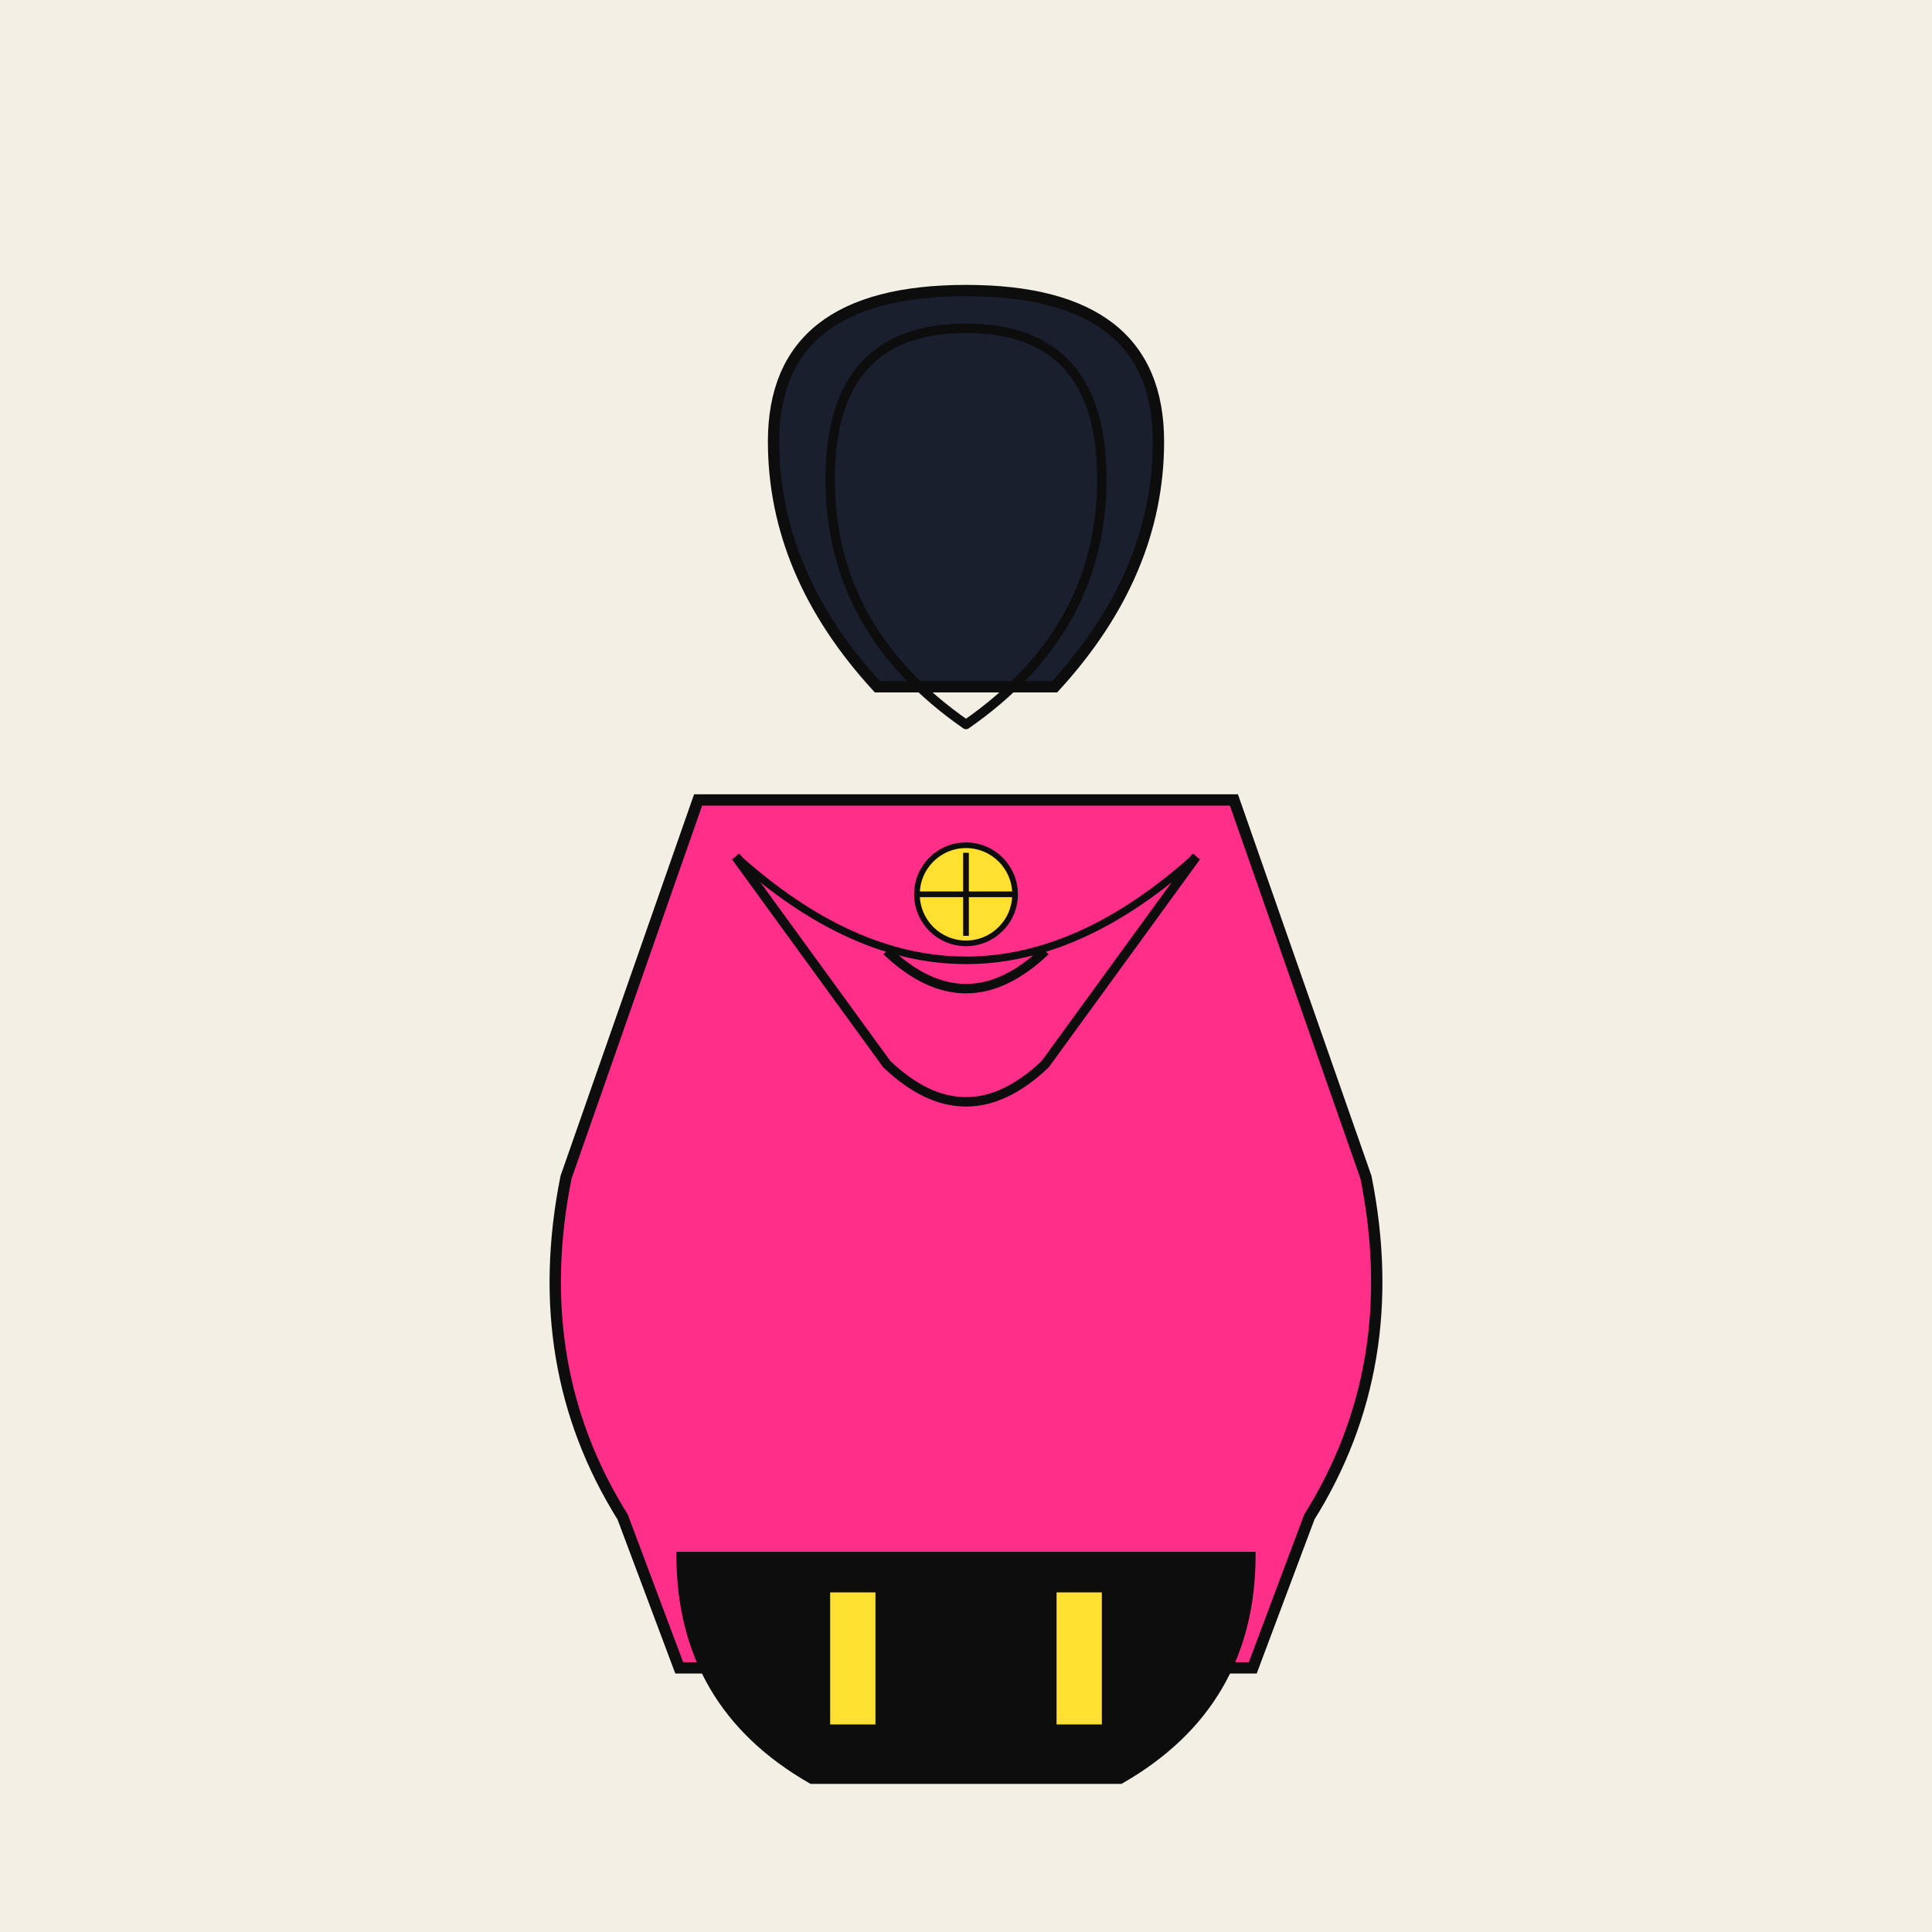
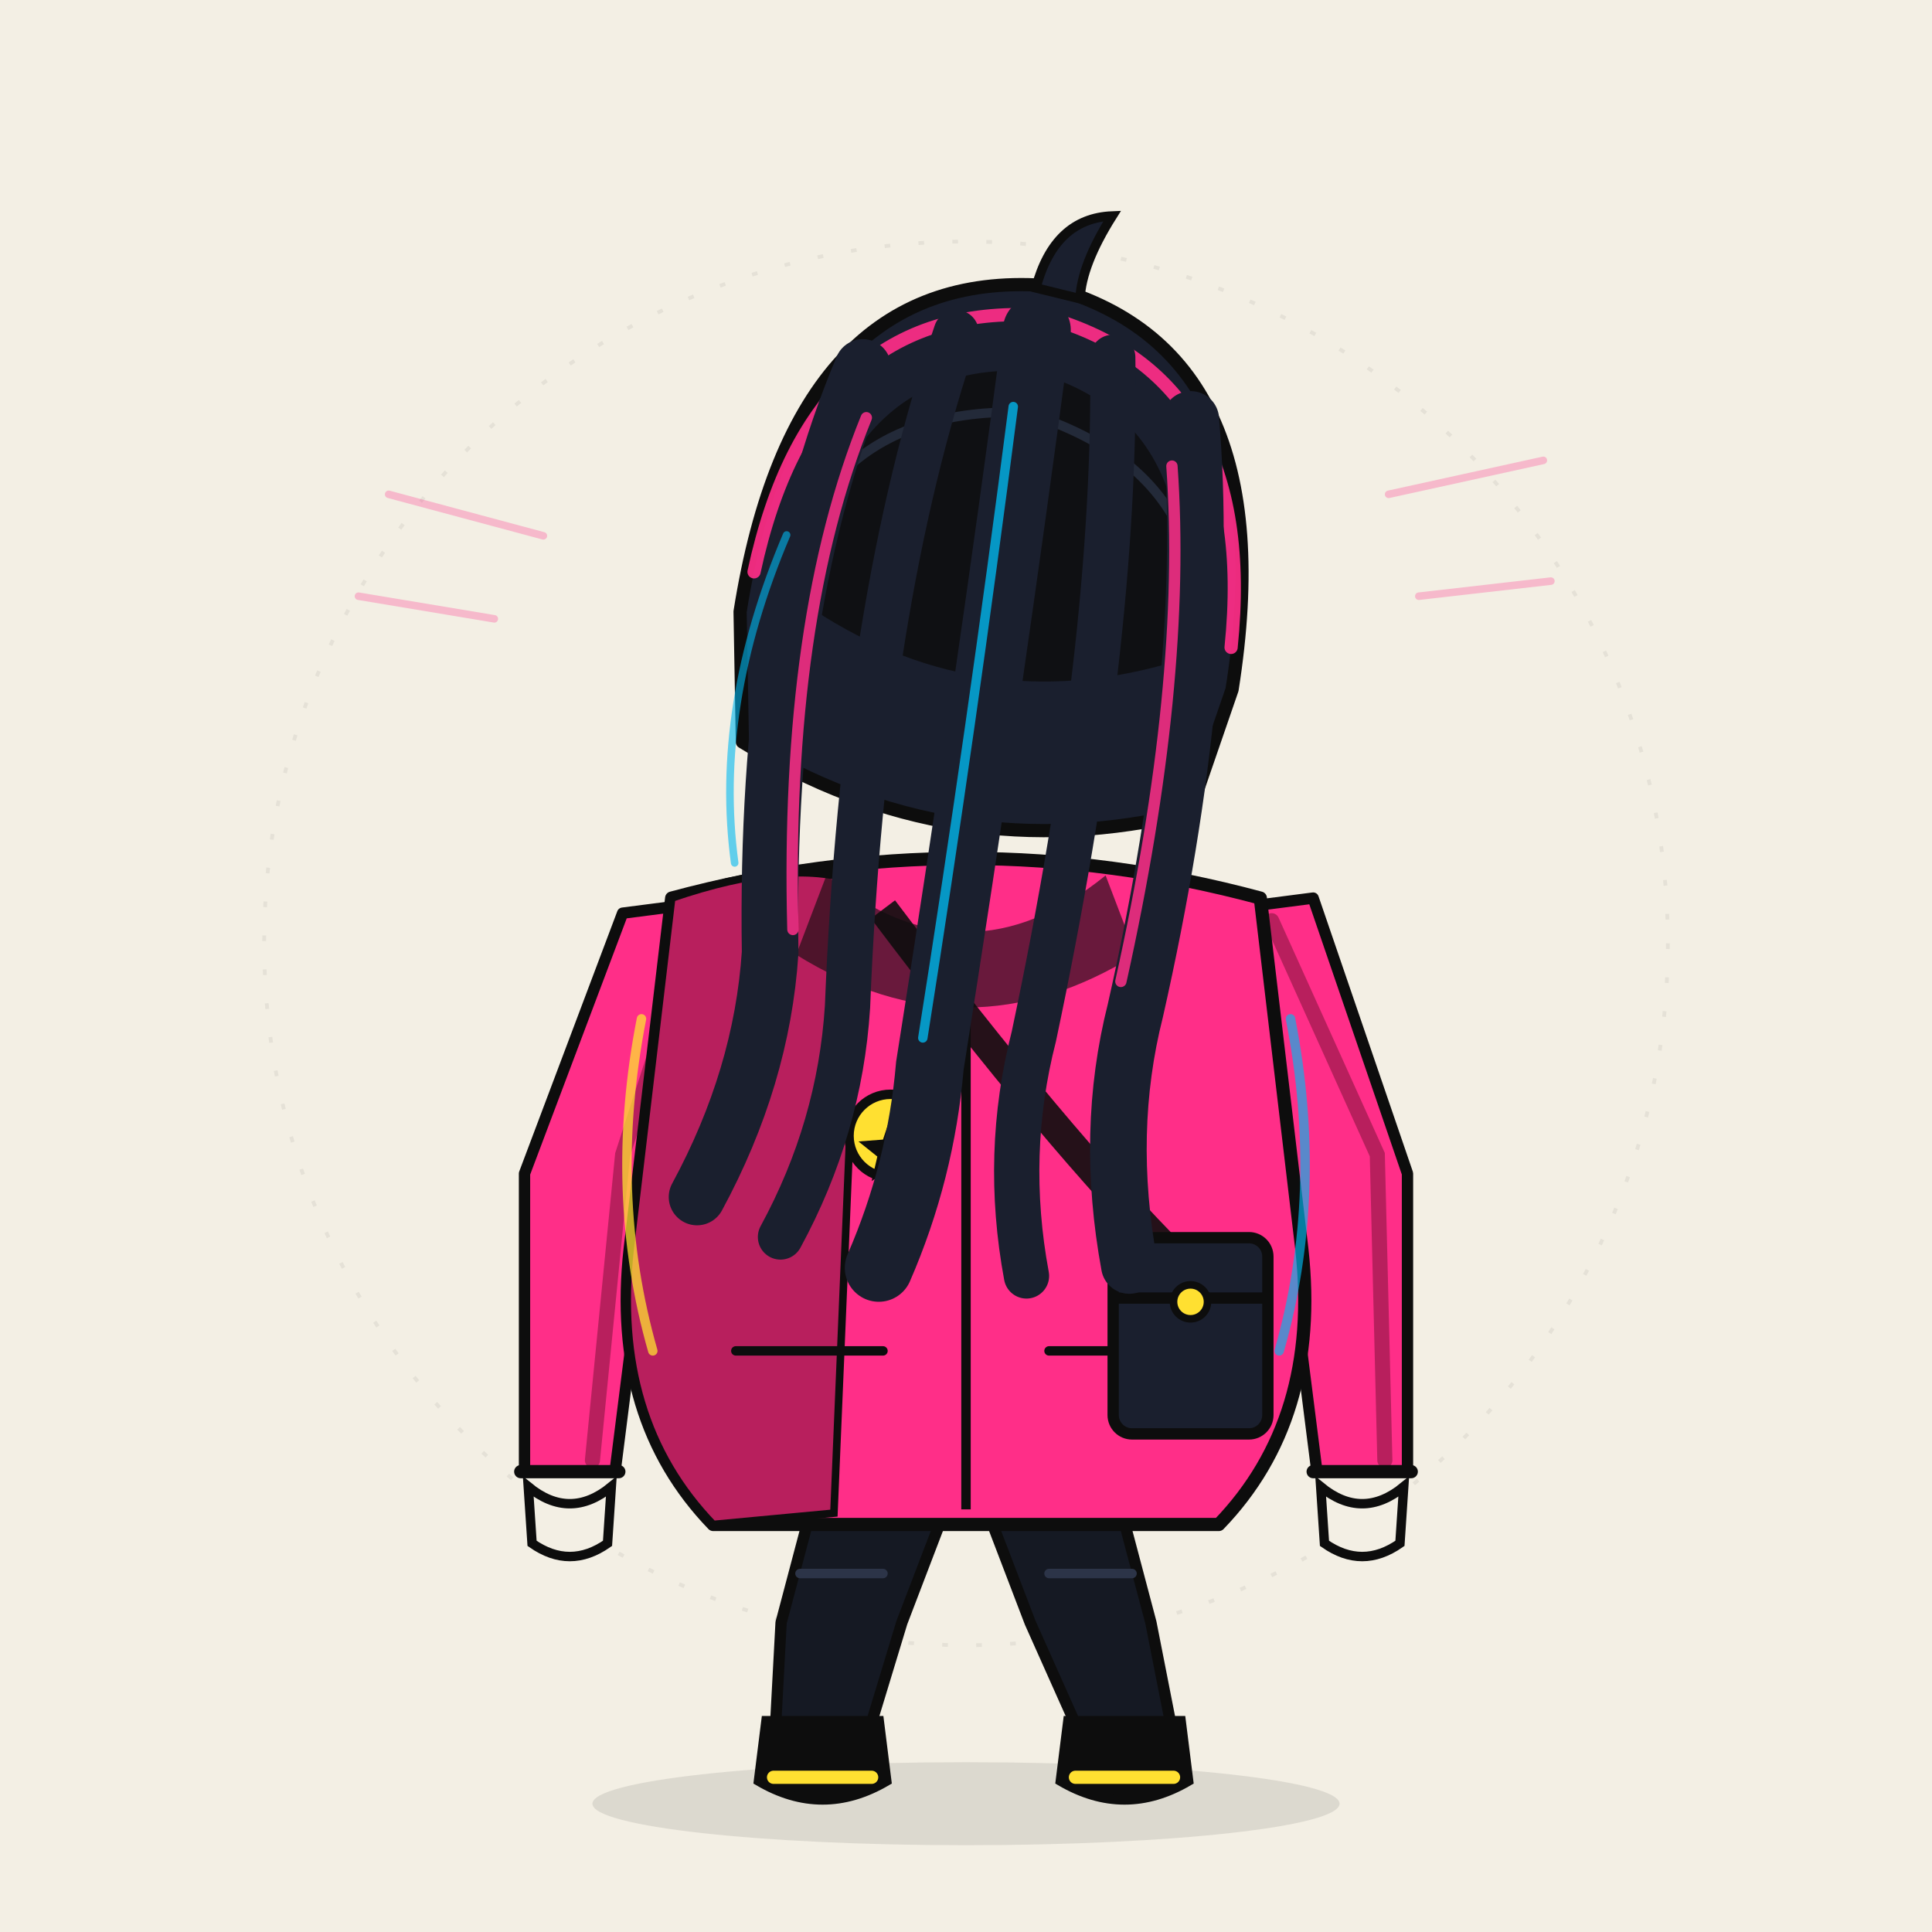
- <svg xmlns="http://www.w3.org/2000/svg" viewBox="0 0 1024 1024" width="1024" height="1024" role="img" aria-label="crew-01 turn frame 2">
+ <svg xmlns="http://www.w3.org/2000/svg" viewBox="0 0 1024 1024" width="1024" height="1024" role="img" aria-label="crew-01 turn frame 2 - quarter turn">
  <rect width="1024" height="1024" fill="#f3efe4" />
-   <path d="M 410 234 Q 410 304 465 364 L 559 364 Q 614 304 614 234 Q 614 154 512 154 Q 410 154 410 234 Z" fill="#1a1f2e" stroke="#0d0d0d" stroke-width="6" />
-   <path d="M 440 254 Q 440 334 512 384 Q 584 334 584 254 Q 584 174 512 174 Q 440 174 440 254 Z" fill="none" stroke="#0d0d0d" stroke-width="5" stroke-linejoin="round" />
-   <path d="M 370 424 L 300 624 Q 280 724 330 804 L 360 884 L 664 884 L 694 804 Q 744 724 724 624 L 654 424 Z" fill="#ff2e88" stroke="#0d0d0d" stroke-width="6" />
-   <path d="M 390 454 L 470 564 Q 512 604 554 564 L 634 454" fill="none" stroke="#0d0d0d" stroke-width="5" stroke-linejoin="round" />
-   <path d="M 470 504 Q 512 544 554 504" fill="none" stroke="#0d0d0d" stroke-width="5" />
-   <path d="M 390 454 Q 512 564 634 454" fill="none" stroke="#0d0d0d" stroke-width="4" />
-   <path d="M 360 824 Q 360 904 430 944 L 594 944 Q 664 904 664 824 Z" fill="#0d0d0d" stroke="#0d0d0d" stroke-width="3" />
-   <rect x="440" y="844" width="24" height="70" fill="#ffe031" />
-   <rect x="560" y="844" width="24" height="70" fill="#ffe031" />
-   <circle cx="512" cy="474" r="26" fill="#ffe031" stroke="#0d0d0d" stroke-width="3" />
-   <path d="M 512 452 L 512 496 M 486 474 L 538 474" stroke="#0d0d0d" stroke-width="3" />
+   <circle cx="512" cy="500" r="372" fill="none" stroke="#0d0d0d" stroke-opacity="0.06" stroke-width="2" stroke-dasharray="3 15" />
+   <path d="M 206 262 L 288 284 M 190 316 L 262 328 M 736 262 L 818 244 M 752 316 L 822 308" stroke="#ff2e88" stroke-width="4" stroke-linecap="round" opacity="0.28" />
+   <ellipse cx="512" cy="956" rx="198" ry="22" fill="#0d0d0d" opacity="0.1" />
+   <g>
+     <path d="M 432 792 L 504 792 L 478 860 L 461 916 L 411 916 L 414 860 Z" fill="#151923" stroke="#0d0d0d" stroke-width="6" stroke-linejoin="round" />
+     <path d="M 424 834 l 44 0" stroke="#2c3448" stroke-width="5" stroke-linecap="round" />
+     <path d="M 406 912 L 466 912 L 470 944 Q 436 964 402 944 Z" fill="#0d0d0d" stroke="#0d0d0d" stroke-width="5" />
+     <path d="M 410 942 h 52" stroke="#ffe031" stroke-width="7" stroke-linecap="round" />
+   </g>
+   <g>
+     <path d="M 520 792 L 592 792 L 610 860 L 621 916 L 571 916 L 546 860 Z" fill="#151923" stroke="#0d0d0d" stroke-width="6" stroke-linejoin="round" />
+     <path d="M 556 834 l 44 0" stroke="#2c3448" stroke-width="5" stroke-linecap="round" />
+     <path d="M 566 912 L 626 912 L 630 944 Q 596 964 562 944 Z" fill="#0d0d0d" stroke="#0d0d0d" stroke-width="5" />
+     <path d="M 570 942 h 52" stroke="#ffe031" stroke-width="7" stroke-linecap="round" />
+   </g>
+   <g>
+     <path d="M 330 484 L 392 476 L 346 622 L 326 780 L 278 780 L 278 622 Z" fill="#ff2e88" stroke="#0d0d0d" stroke-width="6" stroke-linejoin="round" />
+     <path d="M 370 488 L 330 612 L 314 774" fill="none" stroke="#b81f5d" stroke-width="8" stroke-linecap="round" />
+     <path d="M 276 780 L 328 780" stroke="#0d0d0d" stroke-width="7" stroke-linecap="round" />
+     <path d="M 280 788 q 22 18 44 0 l -2 30 q -20 14 -40 0 z" fill="#f3efe4" stroke="#0d0d0d" stroke-width="5" />
+   </g>
+   <g>
+     <path d="M 634 484 L 696 476 L 746 622 L 746 780 L 698 780 L 678 622 Z" fill="#ff2e88" stroke="#0d0d0d" stroke-width="6" stroke-linejoin="round" />
+     <path d="M 674 488 L 730 612 L 734 774" fill="none" stroke="#b81f5d" stroke-width="8" stroke-linecap="round" />
+     <path d="M 696 780 L 748 780" stroke="#0d0d0d" stroke-width="7" stroke-linecap="round" />
+     <path d="M 700 788 q 22 18 44 0 l -2 30 q -20 14 -40 0 z" fill="#f3efe4" stroke="#0d0d0d" stroke-width="5" />
+   </g>
+   <g>
+     <path d="M 356 476 Q 512 434 668 476 L 690 662 Q 700 752 646 808 L 378 808 Q 324 752 334 662 Z" fill="#ff2e88" stroke="#0d0d0d" stroke-width="7" stroke-linejoin="round" />
+     <path d="M 356 476 Q 420 454 456 468 L 442 802 L 378 808 Q 324 752 334 662 Z" fill="#b81f5d" stroke="#0d0d0d" stroke-width="4" />
+     <path d="M 438 464 Q 512 524 586 464 L 602 506 Q 512 562 422 506 Z" fill="#0d0d0d" opacity="0.62" />
+     <path d="M 512 520 L 512 800" stroke="#0d0d0d" stroke-width="5" />
+     <path d="M 390 716 h 78 m 88 0 h 78" stroke="#0d0d0d" stroke-width="5" stroke-linecap="round" />
+     <path d="M 468 482 Q 560 604 624 668" fill="none" stroke="#0d0d0d" stroke-width="16" opacity="0.9" />
+     <rect x="590" y="656" width="82" height="104" rx="10" fill="#1a1f2e" stroke="#0d0d0d" stroke-width="6" />
+     <path d="M 590 688 h 82" stroke="#0d0d0d" stroke-width="6" />
+     <circle cx="631" cy="690" r="9" fill="#ffe031" stroke="#0d0d0d" stroke-width="4" />
+     <circle cx="472" cy="602" r="22" fill="#ffe031" stroke="#0d0d0d" stroke-width="5" />
+     <path d="M 472 592 l 4 12 13 1 -10 8 3 13 -10 -7 -10 7 3 -13 -10 -8 13 -1 z" fill="#0d0d0d" />
+     <path d="M 340 540 q -18 92 6 176" fill="none" stroke="#ffe031" stroke-width="5" stroke-linecap="round" opacity="0.75" />
+     <path d="M 684 540 q 18 92 -6 176" fill="none" stroke="#00b8f0" stroke-width="5" stroke-linecap="round" opacity="0.65" />
+   </g>
+   <g transform="rotate(9 512 412)">
+     <path d="M 380 344 Q 380 160 512 148 Q 644 160 644 344 L 632 412 Q 512 462 392 412 Z" fill="#1a1f2e" stroke="#0d0d0d" stroke-width="7" stroke-linejoin="round" />
+     <path d="M 508 150 q 4 -38 34 -44 q -12 28 -10 46 z" fill="#1a1f2e" stroke="#0d0d0d" stroke-width="5" />
+     <path d="M 412 334 Q 412 204 512 194 Q 612 204 612 334 Q 512 382 412 334 Z" fill="#0d0d0d" opacity="0.8" />
+     <path d="M 384 322 Q 392 176 512 164 Q 632 176 640 322" fill="none" stroke="#ff2e88" stroke-width="7" stroke-linecap="round" opacity="0.92" />
+     <path d="M 400 350 Q 396 232 512 216 Q 628 232 624 350" fill="none" stroke="#2c3448" stroke-width="5" opacity="0.7" />
+     <path d="M 424 206 Q 392 336 424 520 Q 430 586 406 654" fill="none" stroke="#1a1f2e" stroke-width="30" stroke-linecap="round" />
+     <path d="M 470 180 Q 444 330 469 542 Q 475 606 453 668" fill="none" stroke="#1a1f2e" stroke-width="24" stroke-linecap="round" />
+     <path d="M 512 172 Q 517 366 517 566 Q 521 622 507 676" fill="none" stroke="#1a1f2e" stroke-width="36" stroke-linecap="round" />
+     <path d="M 554 180 Q 580 330 569 542 Q 563 606 585 668" fill="none" stroke="#1a1f2e" stroke-width="24" stroke-linecap="round" />
+     <path d="M 600 206 Q 632 336 620 520 Q 614 586 638 654" fill="none" stroke="#1a1f2e" stroke-width="30" stroke-linecap="round" />
+     <path d="M 430 232 Q 404 344 434 506" fill="none" stroke="#ff2e88" stroke-width="6" stroke-linecap="round" opacity="0.85" />
+     <path d="M 506 214 Q 511 386 511 552" fill="none" stroke="#00b8f0" stroke-width="5" stroke-linecap="round" opacity="0.78" />
+     <path d="M 594 232 Q 620 344 610 506" fill="none" stroke="#ff2e88" stroke-width="6" stroke-linecap="round" opacity="0.85" />
+     <path d="M 398 300 Q 374 396 398 476" fill="none" stroke="#00b8f0" stroke-width="4" stroke-linecap="round" opacity="0.6" />
+   </g>
</svg>
